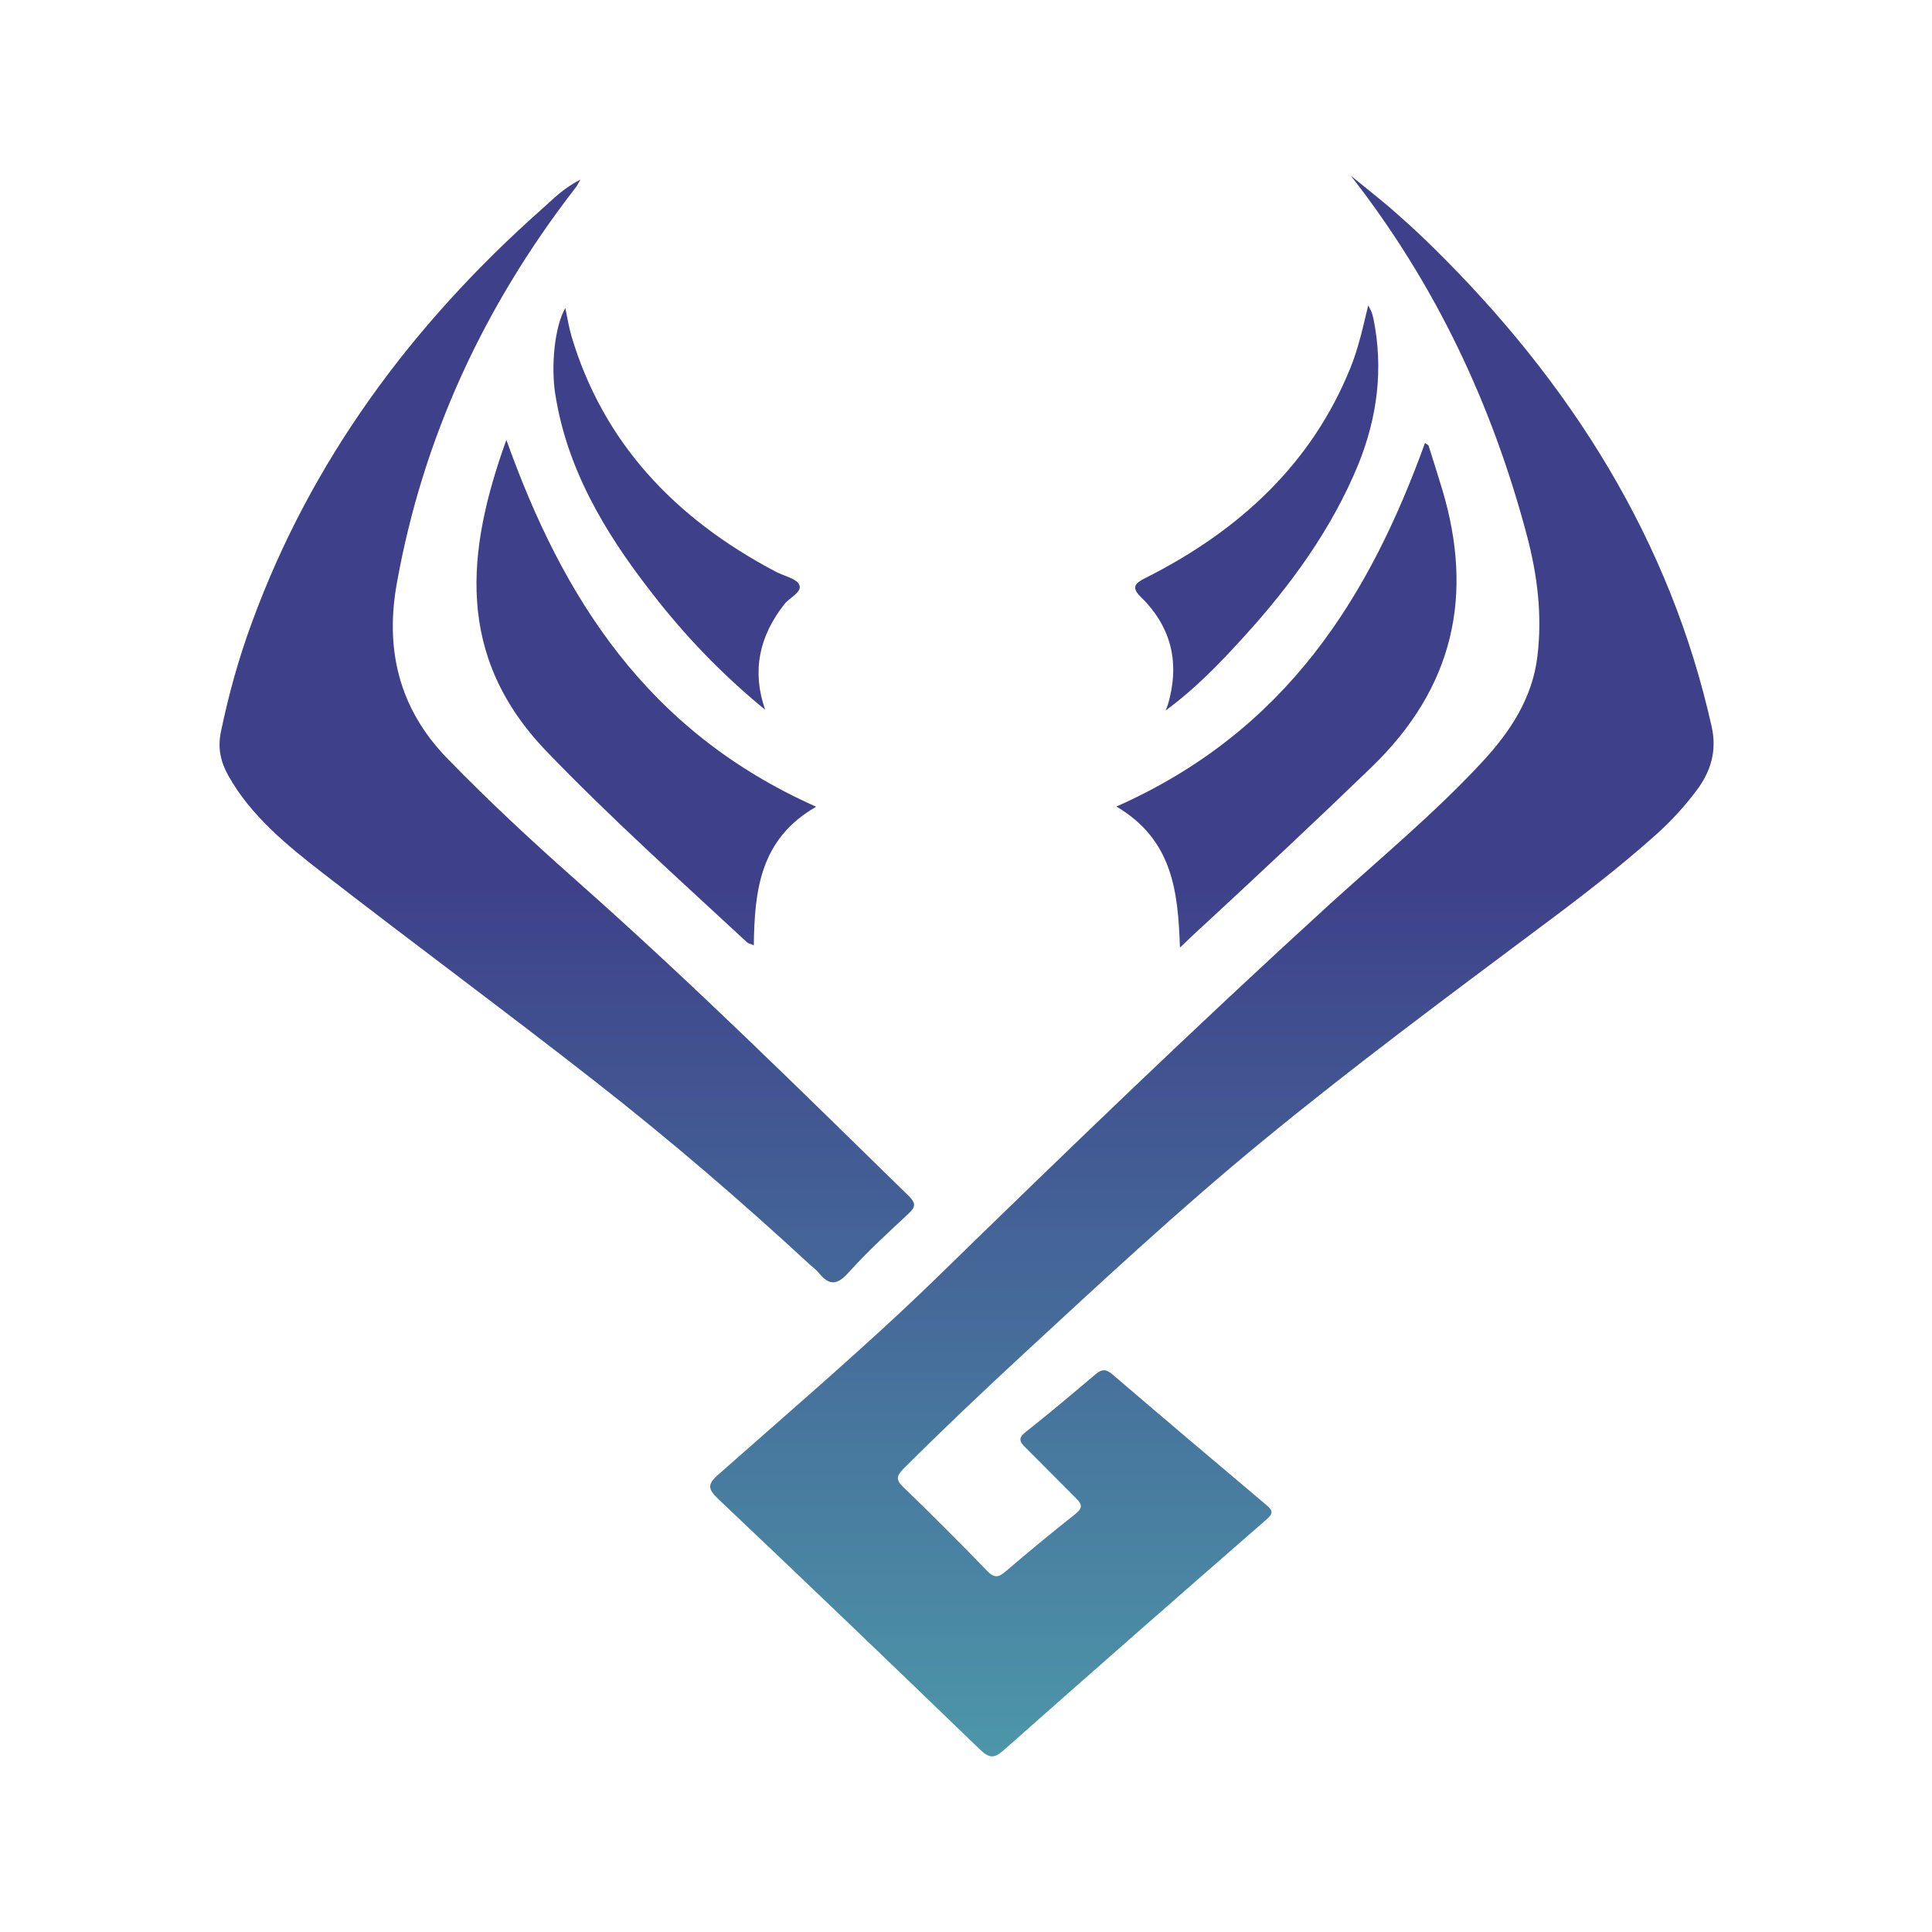
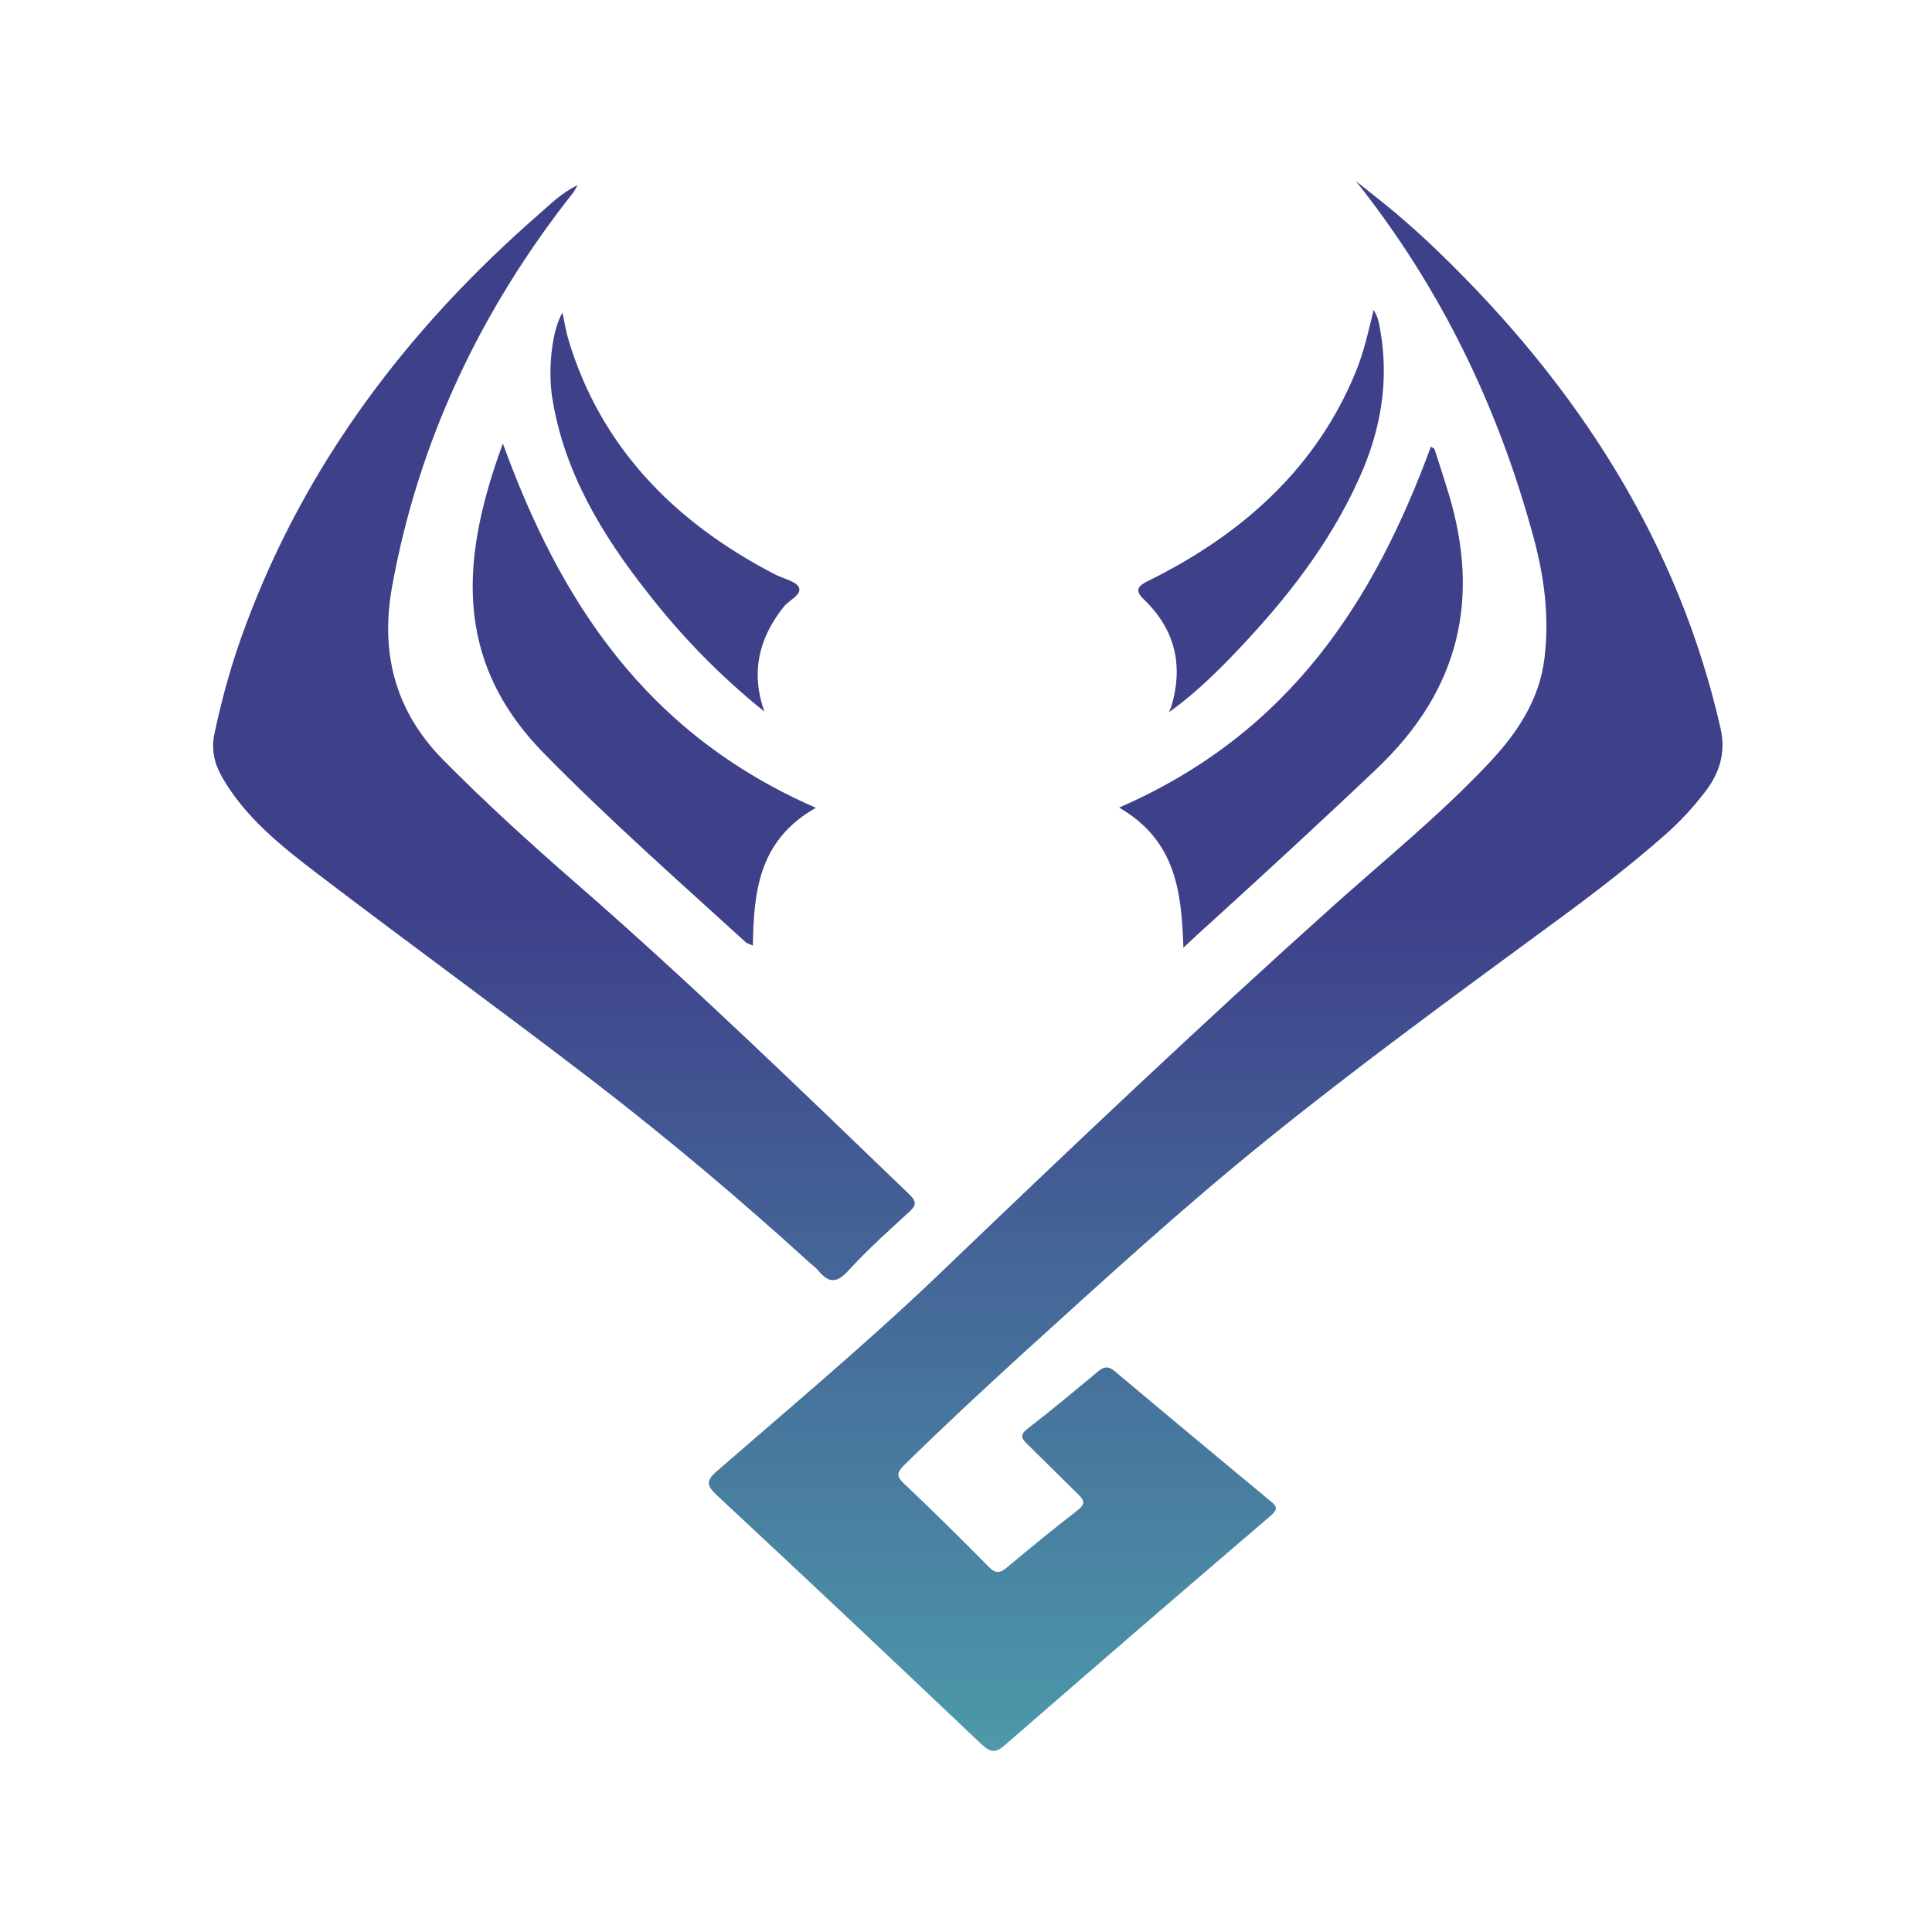
- <svg xmlns="http://www.w3.org/2000/svg" xmlns:xlink="http://www.w3.org/1999/xlink" id="svg12" width="22" height="22" version="1.1">
+ <svg xmlns="http://www.w3.org/2000/svg" xmlns:xlink="http://www.w3.org/1999/xlink" id="svg12" width="32" height="32" version="1.1">
  <defs id="defs17">
    <linearGradient id="linearGradient841">
      <stop style="stop-color:#3e408a;stop-opacity:1" offset="0" id="stop837" />
      <stop style="stop-color:#4e9fac;stop-opacity:1" offset="1" id="stop839" />
    </linearGradient>
    <linearGradient xlink:href="#linearGradient841" id="linearGradient843" x1="16" y1="15" x2="16" y2="30" gradientUnits="userSpaceOnUse" gradientTransform="matrix(1.118522,0,0,1,-2.06261,0)" />
    <linearGradient xlink:href="#linearGradient841" id="linearGradient851" x1="502.824" y1="451.469" x2="502.824" y2="986.302" gradientUnits="userSpaceOnUse" gradientTransform="matrix(1.099473,0,0,1,-46.32771,0)" />
  </defs>
-   <g id="start-here-kde" transform="translate(22,-10)">
+   <g id="start-here-kde">
    <rect id="rect7" style="opacity:0.001" width="32" height="32" x="0" y="0" />
    <path d="m 22.458,3 c 1.432,1.8 2.373,3.788 2.947,5.918 0.176,0.654 0.259,1.31 0.176,1.987 -0.083,0.68 -0.442,1.227 -0.92,1.735 -0.794,0.844 -1.708,1.586 -2.575,2.362 -2.233,2.002 -4.4,4.058 -6.556,6.126 -1.17,1.117 -2.422,2.166 -3.652,3.235 -0.193,0.166 -0.176,0.241 0,0.407 1.465,1.364 2.924,2.739 4.376,4.118 0.153,0.143 0.236,0.152 0.392,0.015 1.462,-1.272 2.927,-2.537 4.4,-3.797 0.12,-0.101 0.11,-0.152 0,-0.241 -0.861,-0.713 -1.718,-1.426 -2.572,-2.145 -0.11,-0.095 -0.186,-0.092 -0.292,0 -0.382,0.318 -0.764,0.636 -1.16,0.942 -0.136,0.104 -0.106,0.163 0,0.264 l 0.834,0.823 c 0.113,0.107 0.12,0.169 -0.013,0.27 -0.395,0.306 -0.781,0.621 -1.16,0.939 -0.113,0.095 -0.186,0.116 -0.306,-0.006 -0.462,-0.469 -0.93,-0.93 -1.409,-1.384 -0.13,-0.122 -0.106,-0.187 0.01,-0.303 0.645,-0.633 1.306,-1.248 1.974,-1.857 1.319,-1.197 2.635,-2.403 4.031,-3.529 1.492,-1.206 3.047,-2.341 4.599,-3.482 0.688,-0.502 1.362,-1.01 1.997,-1.569 0.246,-0.217 0.465,-0.455 0.661,-0.71 0.246,-0.318 0.346,-0.657 0.259,-1.049 C 27.808,9.019 26.16,6.419 23.811,4.156 23.585,3.936 23.346,3.725 23.103,3.517 22.884,3.336 22.671,3.169 22.458,3 Z M 9.569,3.065 C 9.276,3.211 9.114,3.386 8.931,3.544 6.718,5.472 5.053,7.715 4.073,10.347 c -0.223,0.591 -0.392,1.194 -0.522,1.809 -0.053,0.258 -0.003,0.487 0.126,0.713 0.375,0.66 0.98,1.147 1.595,1.613 1.515,1.156 3.06,2.276 4.566,3.434 1.239,0.954 2.429,1.958 3.575,3.001 0.05,0.045 0.106,0.083 0.146,0.134 0.176,0.214 0.312,0.196 0.502,-0.015 0.312,-0.342 0.661,-0.654 1.004,-0.968 0.113,-0.104 0.116,-0.166 0.003,-0.279 C 13.251,18.041 11.443,16.285 9.529,14.619 8.775,13.962 8.037,13.291 7.339,12.584 6.505,11.74 6.302,10.748 6.498,9.696 6.93,7.328 7.941,5.16 9.489,3.196 9.506,3.178 9.516,3.154 9.569,3.065 Z M 12.47,15.662 c 0.013,-0.906 0.103,-1.75 1.043,-2.282 C 10.675,12.141 9.27,9.934 8.329,7.346 7.655,9.185 7.475,10.905 8.997,12.465 c 1.07,1.093 2.226,2.112 3.363,3.149 0.02,0.015 0.05,0.018 0.11,0.048 z m 6.068,-2.285 c 0.944,0.55 1.03,1.396 1.063,2.32 0.169,-0.157 0.292,-0.276 0.422,-0.389 0.93,-0.847 1.858,-1.699 2.771,-2.567 1.406,-1.328 1.718,-2.852 1.2,-4.566 -0.076,-0.244 -0.153,-0.49 -0.233,-0.734 -0.003,-0.012 -0.03,-0.021 -0.06,-0.045 -0.93,2.525 -2.313,4.738 -5.164,5.98 z m -5.878,-1.592 c -0.223,-0.633 -0.103,-1.2 0.319,-1.732 0.086,-0.113 0.306,-0.199 0.253,-0.324 C 13.187,9.628 12.975,9.586 12.839,9.515 11.127,8.63 9.948,7.373 9.423,5.653 9.376,5.501 9.353,5.35 9.316,5.178 9.137,5.478 9.074,6.131 9.147,6.589 9.34,7.807 9.961,8.85 10.742,9.836 c 0.552,0.707 1.183,1.358 1.917,1.949 z m 6.702,0.012 c 0.492,-0.354 0.897,-0.766 1.293,-1.194 0.804,-0.865 1.489,-1.794 1.931,-2.852 0.319,-0.775 0.422,-1.572 0.256,-2.386 -0.01,-0.045 -0.02,-0.086 -0.037,-0.128 -0.01,-0.024 -0.023,-0.048 -0.053,-0.104 -0.09,0.368 -0.166,0.713 -0.302,1.04 -0.638,1.545 -1.824,2.65 -3.409,3.437 -0.196,0.095 -0.263,0.16 -0.083,0.33 0.525,0.511 0.638,1.111 0.442,1.765 z" id="path8" style="fill:url(#linearGradient843);fill-opacity:1;stroke-width:0.031" />
  </g>
-   <g id="22-22-start-here-kde" transform="translate(22,-10)">
+   <g id="22-22-start-here-kde">
    <rect id="rect7-6" style="opacity:0.001;stroke-width:0.688" width="22" height="22" x="-22" y="10" />
    <g id="start-here-kde-3" transform="matrix(0.02056717,0,0,0.02056717,-21.34167,10.71455)">
      <path d="m 715.839,62.5 c 47.387,60.6 78.502,127.5 97.523,199.2 5.827,22 8.576,44.1 5.827,66.9 -2.749,22.9 -14.623,41.3 -30.455,58.4 -26.277,28.4 -56.513,53.4 -85.209,79.5 -73.885,67.4 -145.57,136.6 -216.926,206.2 -38.701,37.6 -80.152,72.9 -120.832,108.9 -6.377,5.6 -5.827,8.1 0,13.7 48.487,45.9 96.754,92.2 144.801,138.6 5.058,4.8 7.806,5.1 12.974,0.5 48.377,-42.8 96.864,-85.4 145.57,-127.8 3.958,-3.4 3.628,-5.1 0,-8.1 -28.476,-24 -56.843,-48 -85.099,-72.2 -3.628,-3.2 -6.157,-3.1 -9.675,0 -12.644,10.7 -25.288,21.4 -38.372,31.7 -4.508,3.5 -3.518,5.5 0,8.9 l 27.597,27.7 c 3.738,3.6 3.958,5.7 -0.44,9.1 -13.084,10.3 -25.838,20.9 -38.372,31.6 -3.738,3.2 -6.157,3.9 -10.115,-0.2 -15.283,-15.8 -30.785,-31.3 -46.618,-46.6 -4.288,-4.1 -3.518,-6.3 0.33,-10.2 21.33,-21.3 43.209,-42 65.309,-62.5 43.649,-40.3 87.188,-80.9 133.366,-118.8 49.366,-40.6 100.822,-78.8 152.167,-117.2 22.759,-16.9 45.078,-34 66.078,-52.8 8.136,-7.3 15.393,-15.3 21.88,-23.9 8.136,-10.7 11.435,-22.1 8.576,-35.3 C 892.855,265.1 838.321,177.6 760.588,101.4 753.112,94 745.195,86.9 737.169,79.9 729.913,73.8 722.876,68.2 715.839,62.5 Z m -426.486,2.2 c -9.675,4.9 -15.063,10.8 -21.11,16.1 -73.225,64.9 -128.309,140.4 -160.743,229 -7.366,19.9 -12.974,40.2 -17.262,60.9 -1.759,8.7 -0.11,16.4 4.178,24 12.424,22.2 32.434,38.6 52.775,54.3 50.136,38.9 101.262,76.6 151.068,115.6 41.01,32.1 80.372,65.9 118.303,101 1.649,1.5 3.518,2.8 4.838,4.5 5.827,7.2 10.335,6.6 16.602,-0.5 10.335,-11.5 21.88,-22 33.204,-32.6 3.738,-3.5 3.848,-5.6 0.11,-9.4 -60.141,-58.8 -119.953,-117.9 -183.282,-174 -24.958,-22.1 -49.366,-44.7 -72.455,-68.5 -27.597,-28.4 -34.304,-61.8 -27.817,-97.2 14.293,-79.7 47.717,-152.7 98.953,-218.8 0.55,-0.6 0.88,-1.4 2.639,-4.4 z m 95.984,424 c 0.44,-30.5 3.408,-58.9 34.523,-76.8 -93.895,-41.7 -140.403,-116 -171.518,-203.1 -22.319,61.9 -28.256,119.8 22.099,172.3 35.403,36.8 73.665,71.1 111.267,106 0.66,0.5 1.649,0.6 3.628,1.6 z m 200.764,-76.9 c 31.225,18.5 34.084,47 35.183,78.1 5.607,-5.3 9.675,-9.3 13.963,-13.1 30.785,-28.5 61.461,-57.2 91.696,-86.4 46.508,-44.7 56.843,-96 39.691,-153.7 -2.529,-8.2 -5.058,-16.5 -7.696,-24.7 -0.11,-0.4 -0.99,-0.7 -1.979,-1.5 -30.785,85 -76.523,159.5 -170.858,201.3 z M 391.605,358.2 c -7.366,-21.3 -3.408,-40.4 10.555,-58.3 2.859,-3.8 10.115,-6.7 8.356,-10.9 -1.429,-3.4 -8.466,-4.8 -12.974,-7.2 -56.623,-29.8 -95.654,-72.1 -113.026,-130 -1.539,-5.1 -2.309,-10.2 -3.518,-16 -5.937,10.1 -8.026,32.1 -5.607,47.5 6.377,41 26.937,76.1 52.775,109.3 18.251,23.8 39.141,45.7 63.44,65.6 z m 221.764,0.4 c 16.272,-11.9 29.686,-25.8 42.77,-40.2 26.607,-29.1 49.256,-60.4 63.879,-96 10.555,-26.1 13.963,-52.9 8.466,-80.3 -0.33,-1.5 -0.66,-2.9 -1.209,-4.3 -0.33,-0.8 -0.77,-1.6 -1.759,-3.5 -2.969,12.4 -5.497,24 -10.005,35 -21.11,52 -60.361,89.2 -112.806,115.7 -6.487,3.2 -8.686,5.4 -2.749,11.1 17.372,17.2 21.11,37.4 14.623,59.4 z" id="path8-5" style="fill:url(#linearGradient851);fill-opacity:1;stroke-width:1.049" />
    </g>
  </g>
</svg>
